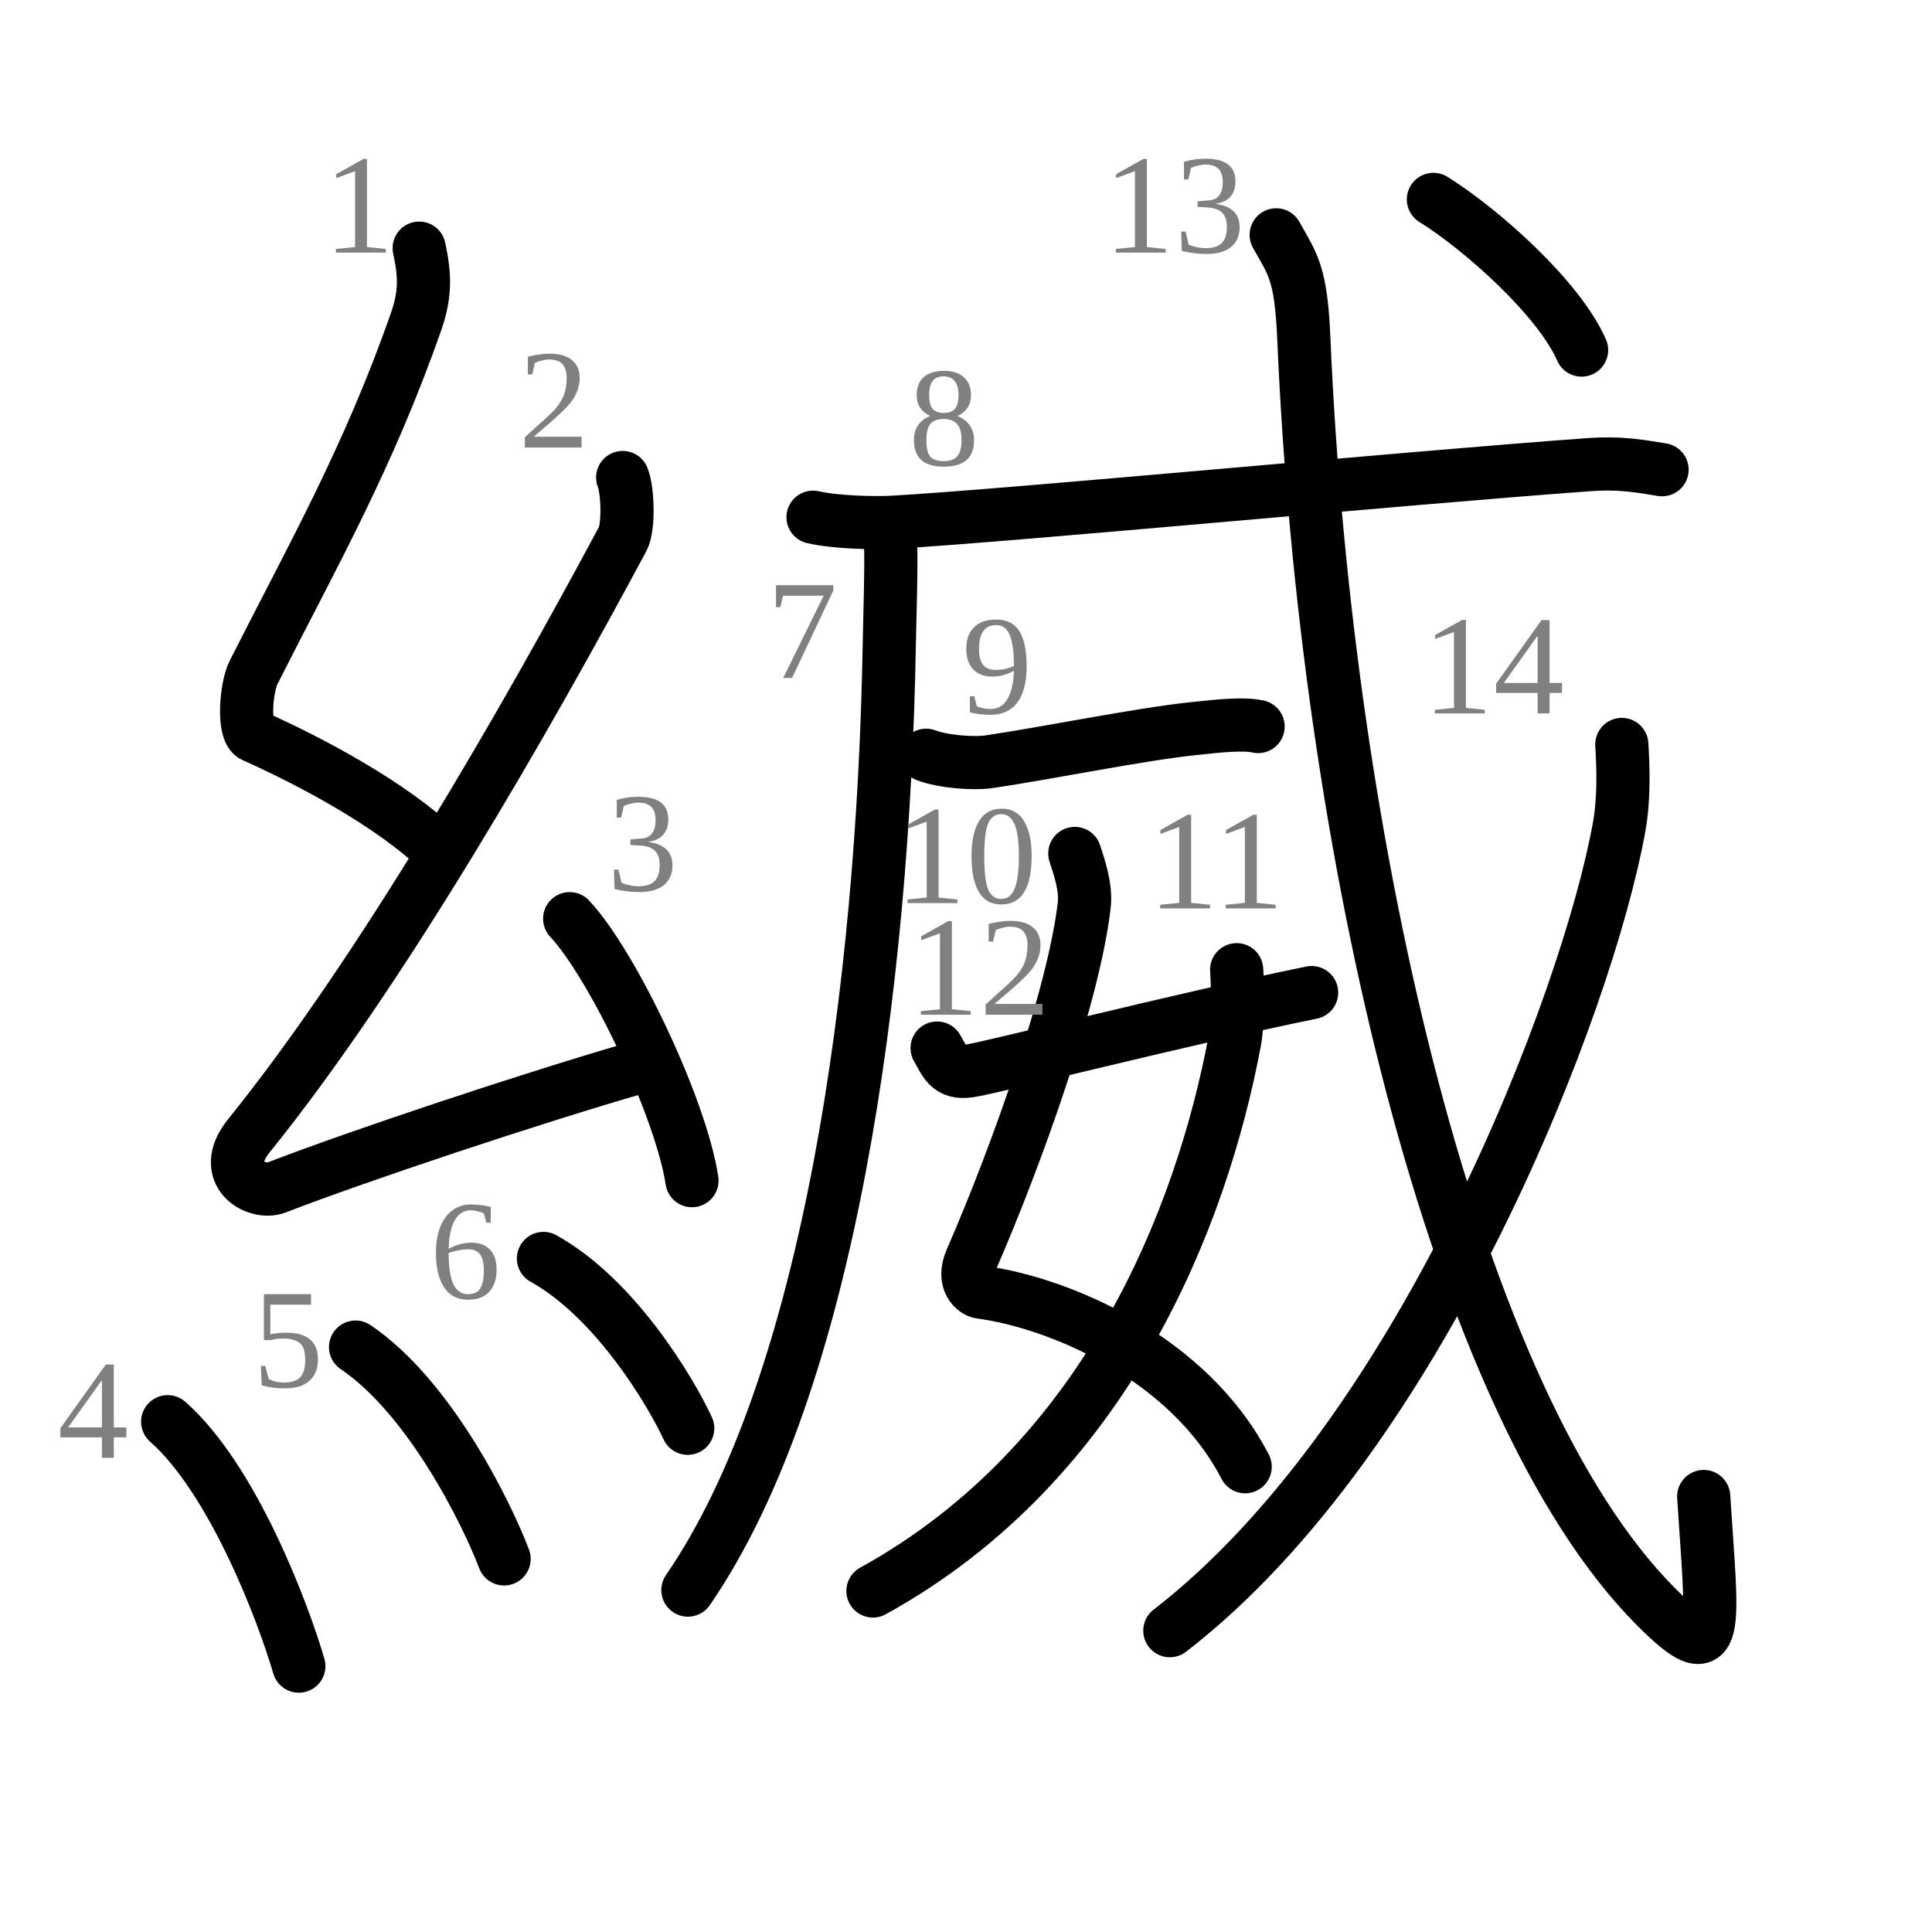
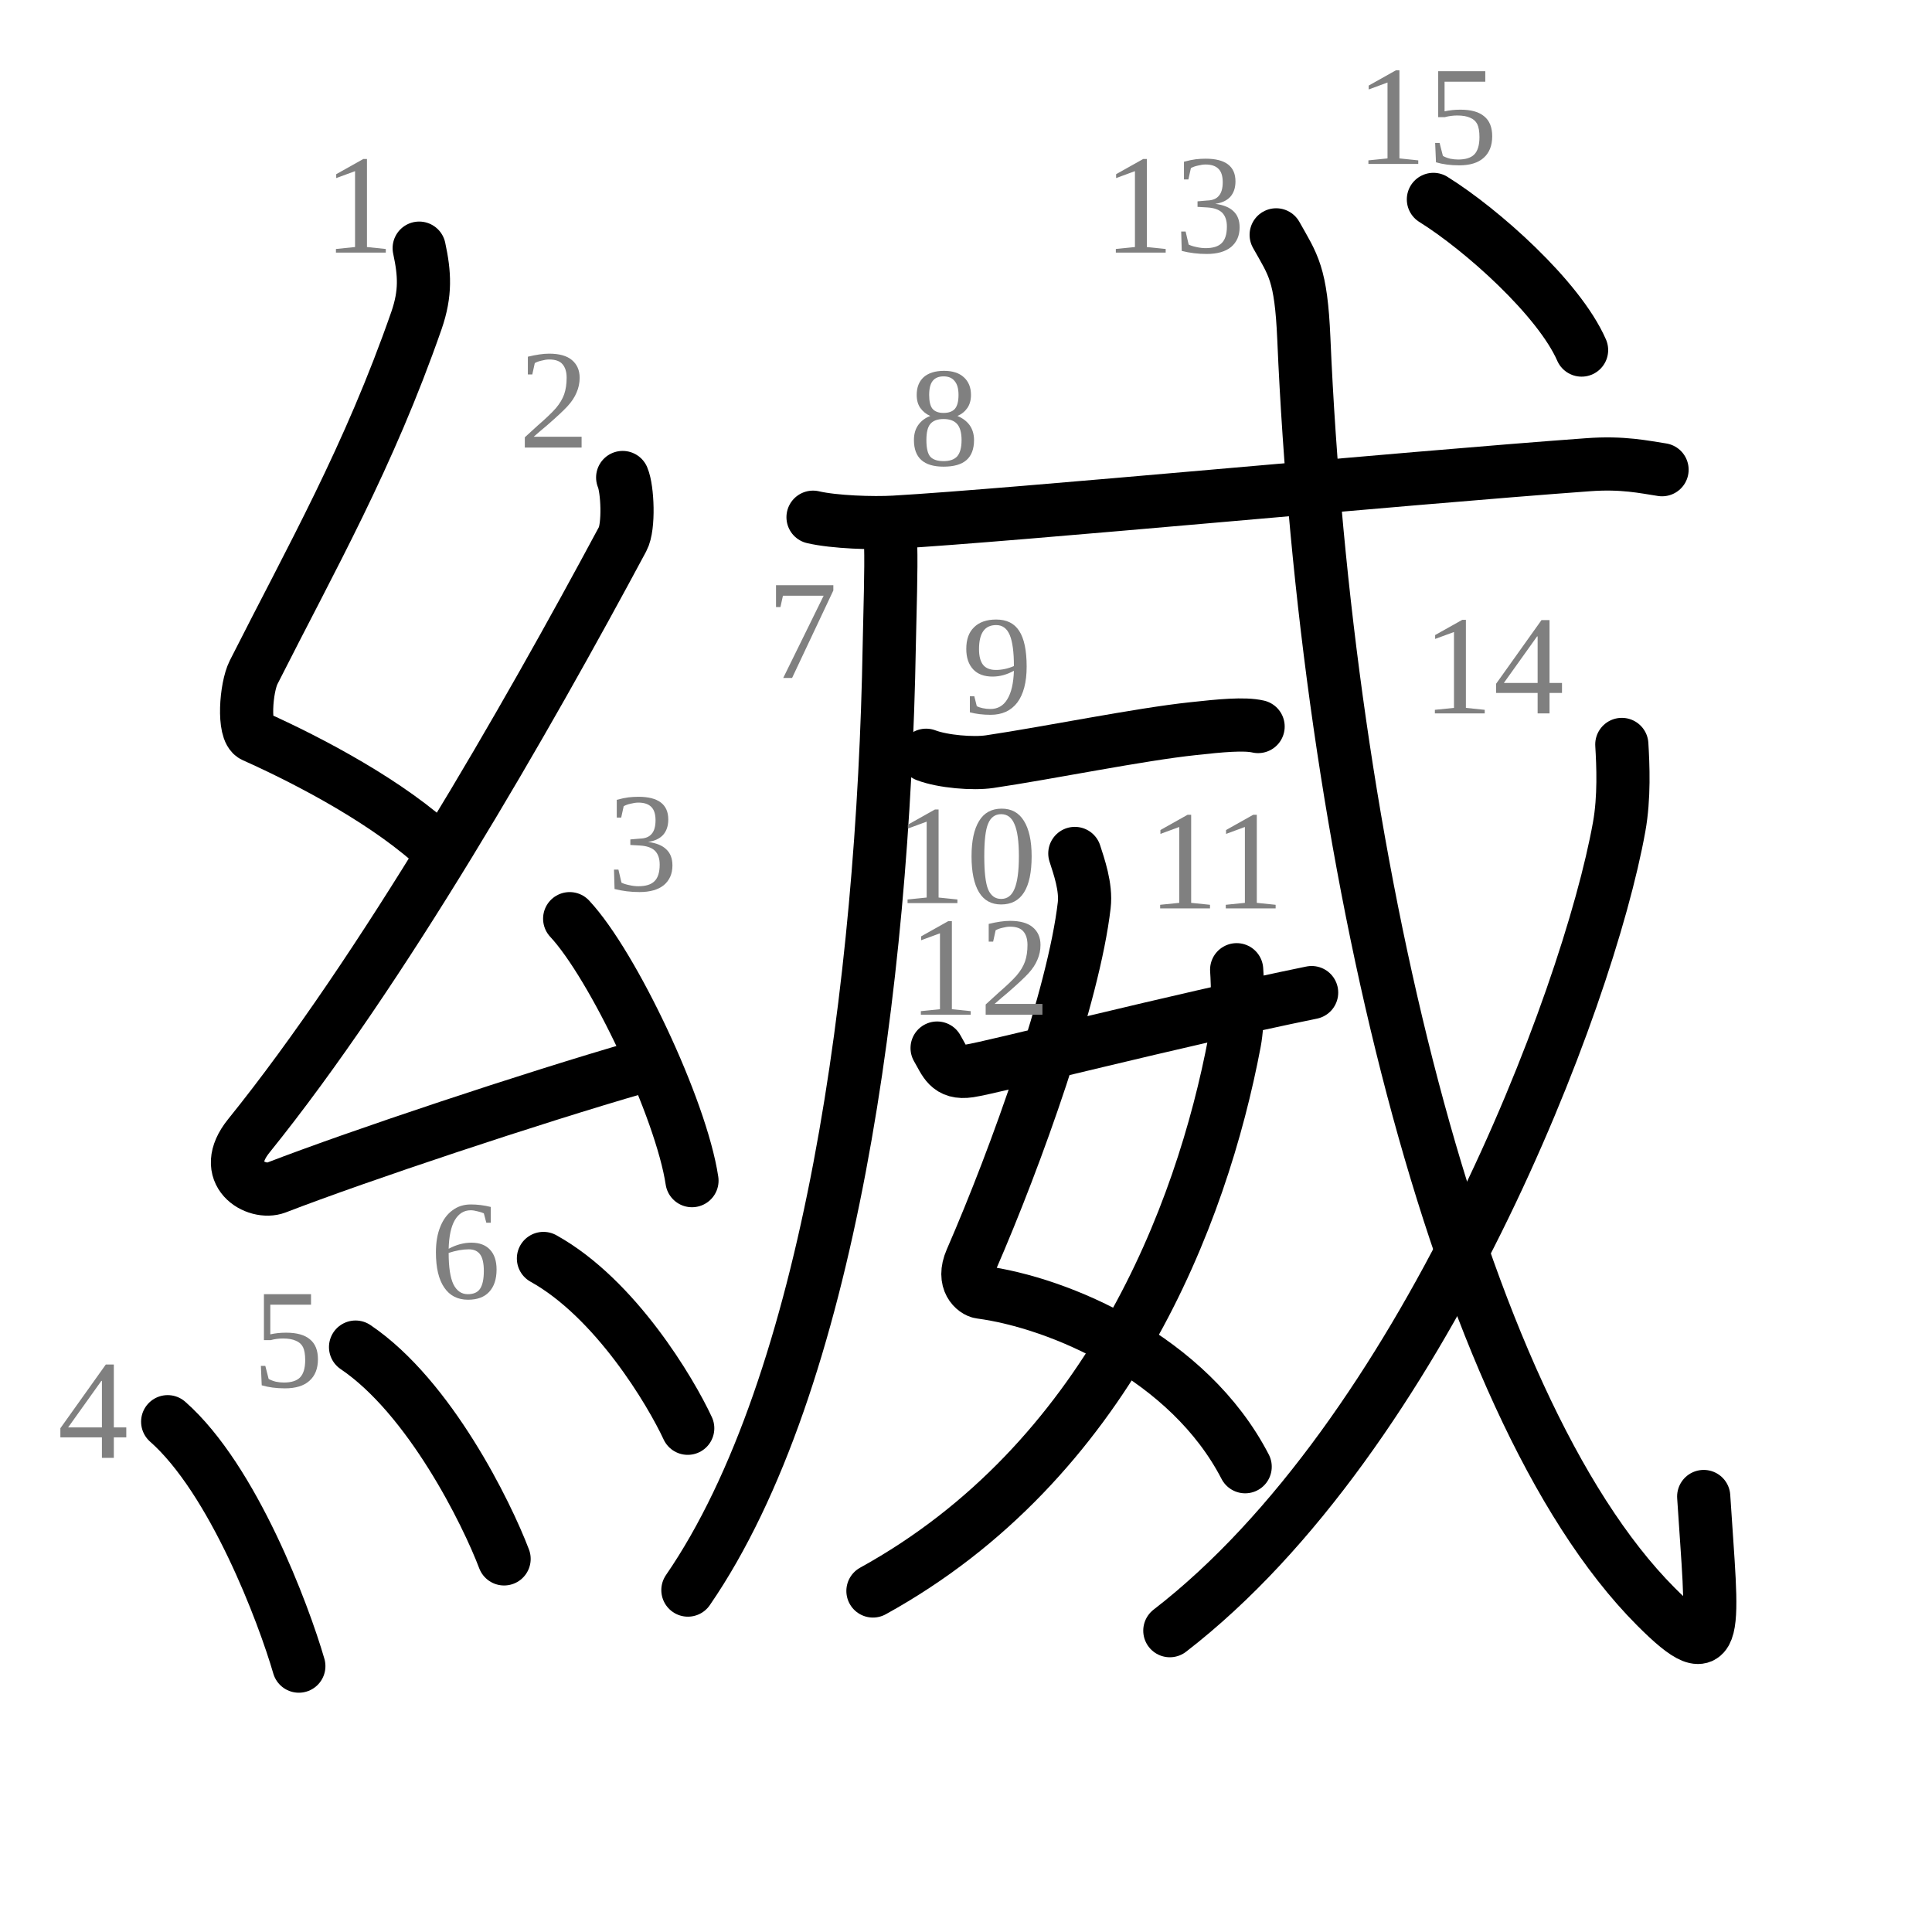
<svg xmlns="http://www.w3.org/2000/svg" xmlns:ns1="http://kanjivg.tagaini.net" width="109" height="109" viewBox="0 0 109 109">
  <g id="kvg:StrokePaths_07e05-Kaisho" style="fill:none;stroke:#000000;stroke-width:3;stroke-linecap:round;stroke-linejoin:round;">
    <g id="kvg:07e05-Kaisho" ns1:element="縅">
      <g id="kvg:07e05-Kaisho-g1" ns1:element="糸" ns1:variant="true" ns1:position="left" ns1:radical="general">
        <path id="kvg:07e05-Kaisho-s1" ns1:type="㇜" d="M23.65,14c0.31,1.44,0.38,2.53-0.15,4.07c-2.7,7.75-5.91,13.37-9.19,19.86c-0.44,0.87-0.61,3.32,0,3.59c3.22,1.44,7.73,3.83,10.49,6.46" />
        <path id="kvg:07e05-Kaisho-s2" ns1:type="㇜" d="M35.13,26.94c0.28,0.65,0.37,2.78,0,3.47C29.67,40.6,21.54,54.79,14.04,64.08c-1.72,2.13,0.43,3.35,1.55,2.92c4.69-1.81,14.42-5.05,20.44-6.79" />
        <path id="kvg:07e05-Kaisho-s3" ns1:type="㇔" d="M32.14,51.83c2.44,2.61,6.29,10.72,6.9,14.78" />
        <path id="kvg:07e05-Kaisho-s4" ns1:type="㇔" d="M9.46,80.21c3.7,3.26,6.54,10.83,7.4,13.79" />
        <path id="kvg:07e05-Kaisho-s5" ns1:type="㇔" d="M20.06,76c4.19,2.83,7.41,9.39,8.38,11.95" />
        <path id="kvg:07e05-Kaisho-s6" ns1:type="㇔" d="M30.66,71c4.07,2.26,7.19,7.53,8.14,9.58" />
      </g>
      <g id="kvg:07e05-Kaisho-g2" ns1:element="威" ns1:position="right">
        <g id="kvg:07e05-Kaisho-g3" ns1:element="戍" ns1:part="1" ns1:variant="true" ns1:original="戌">
          <g id="kvg:07e05-Kaisho-g4" ns1:element="厂" ns1:part="1">
            <path id="kvg:07e05-Kaisho-s7" ns1:type="㇒" d="M50.25,30.75c0.04,1.42-0.04,3.65-0.08,5.69c-0.33,19.04-3.35,41.63-11.36,53.27" />
          </g>
          <g id="kvg:07e05-Kaisho-g5" ns1:element="戈" ns1:part="1">
            <g id="kvg:07e05-Kaisho-g6" ns1:element="弋" ns1:part="1">
              <g id="kvg:07e05-Kaisho-g7" ns1:element="厂" ns1:part="2">
                <path id="kvg:07e05-Kaisho-s8" ns1:type="㇐" d="M45.87,29.18c1.2,0.28,3.39,0.35,4.59,0.28c6.64-0.38,28.52-2.47,39.12-3.24c1.98-0.15,3.19,0.13,4.19,0.28" />
              </g>
            </g>
            <g id="kvg:07e05-Kaisho-g8" ns1:element="一">
              <path id="kvg:07e05-Kaisho-s9" ns1:type="㇐" d="M52.25,42.61c0.94,0.36,2.66,0.5,3.59,0.36c3.31-0.49,8.44-1.54,11.47-1.86c1.55-0.17,2.89-0.3,3.67-0.12" />
            </g>
          </g>
        </g>
        <g id="kvg:07e05-Kaisho-g9" ns1:element="女">
          <path id="kvg:07e05-Kaisho-s10" ns1:type="㇛" d="M60.64,48.15c0.23,0.72,0.65,1.89,0.53,2.92c-0.59,5.09-3.79,14.07-6.38,20.02c-0.53,1.22,0.22,1.77,0.53,1.81c4.48,0.6,11.75,3.7,14.93,9.85" />
          <path id="kvg:07e05-Kaisho-s11" ns1:type="㇒" d="M69.77,54.71c0.06,0.84,0.11,2.87-0.12,4.08c-1.85,9.79-7.18,23.68-20.4,30.97" />
          <path id="kvg:07e05-Kaisho-s12" ns1:type="㇀/㇐" d="M52.87,59.13c0.45,0.76,0.62,1.47,1.82,1.29C56,60.23,66.22,57.59,74,56" />
        </g>
        <g id="kvg:07e05-Kaisho-g10" ns1:element="戍" ns1:part="2" ns1:variant="true" ns1:original="戌">
          <g id="kvg:07e05-Kaisho-g11" ns1:element="戈" ns1:part="2">
            <g id="kvg:07e05-Kaisho-g12" ns1:element="弋" ns1:part="2">
              <path id="kvg:07e05-Kaisho-s13" ns1:type="㇂" d="M72,13.25c0.96,1.71,1.4,2.17,1.56,5.85c1.23,28.77,8.52,60.15,19.85,71.53c3.74,3.76,3.19,1.36,2.71-6.2" />
            </g>
            <g id="kvg:07e05-Kaisho-g13" ns1:element="丿">
              <path id="kvg:07e05-Kaisho-s14" ns1:type="㇒" d="M91.5,42c0.07,1.16,0.15,2.99-0.15,4.65C89.59,56.46,80.25,81,66,92" />
            </g>
            <g id="kvg:07e05-Kaisho-g14" ns1:element="弋" ns1:part="3">
              <g id="kvg:07e05-Kaisho-g15" ns1:element="丶">
                <path id="kvg:07e05-Kaisho-s15" ns1:type="㇔" d="M80.87,11.25c2.73,1.7,7.09,5.59,8.36,8.5" />
              </g>
            </g>
          </g>
        </g>
      </g>
    </g>
  </g>
  <g id="kvg:StrokeNumbers_07e05-Kaisho" style="font-size:8;fill:#808080">
    <text transform="matrix(1 0 0 1 18.25 14.25)">1</text>
    <text transform="matrix(1 0 0 1 29.25 25.25)">2</text>
    <text transform="matrix(1 0 0 1 34.25 50.25)">3</text>
    <text transform="matrix(1 0 0 1 3.25 82.25)">4</text>
    <text transform="matrix(1 0 0 1 14.25 78.25)">5</text>
    <text transform="matrix(1 0 0 1 24.25 73.25)">6</text>
    <text transform="matrix(1 0 0 1 43.25 38.25)">7</text>
    <text transform="matrix(1 0 0 1 51.25 26.25)">8</text>
    <text transform="matrix(1 0 0 1 54.25 40.25)">9</text>
    <text transform="matrix(1 0 0 1 50.50 50.95)">10</text>
    <text transform="matrix(1 0 0 1 64.75 51.25)">11</text>
    <text transform="matrix(1 0 0 1 51.25 57.25)">12</text>
    <text transform="matrix(1 0 0 1 62.25 14.25)">13</text>
    <text transform="matrix(1 0 0 1 80.25 40.25)">14</text>
+     <text transform="matrix(1 0 0 1 76.50 9.25)">15</text>
  </g>
</svg>
